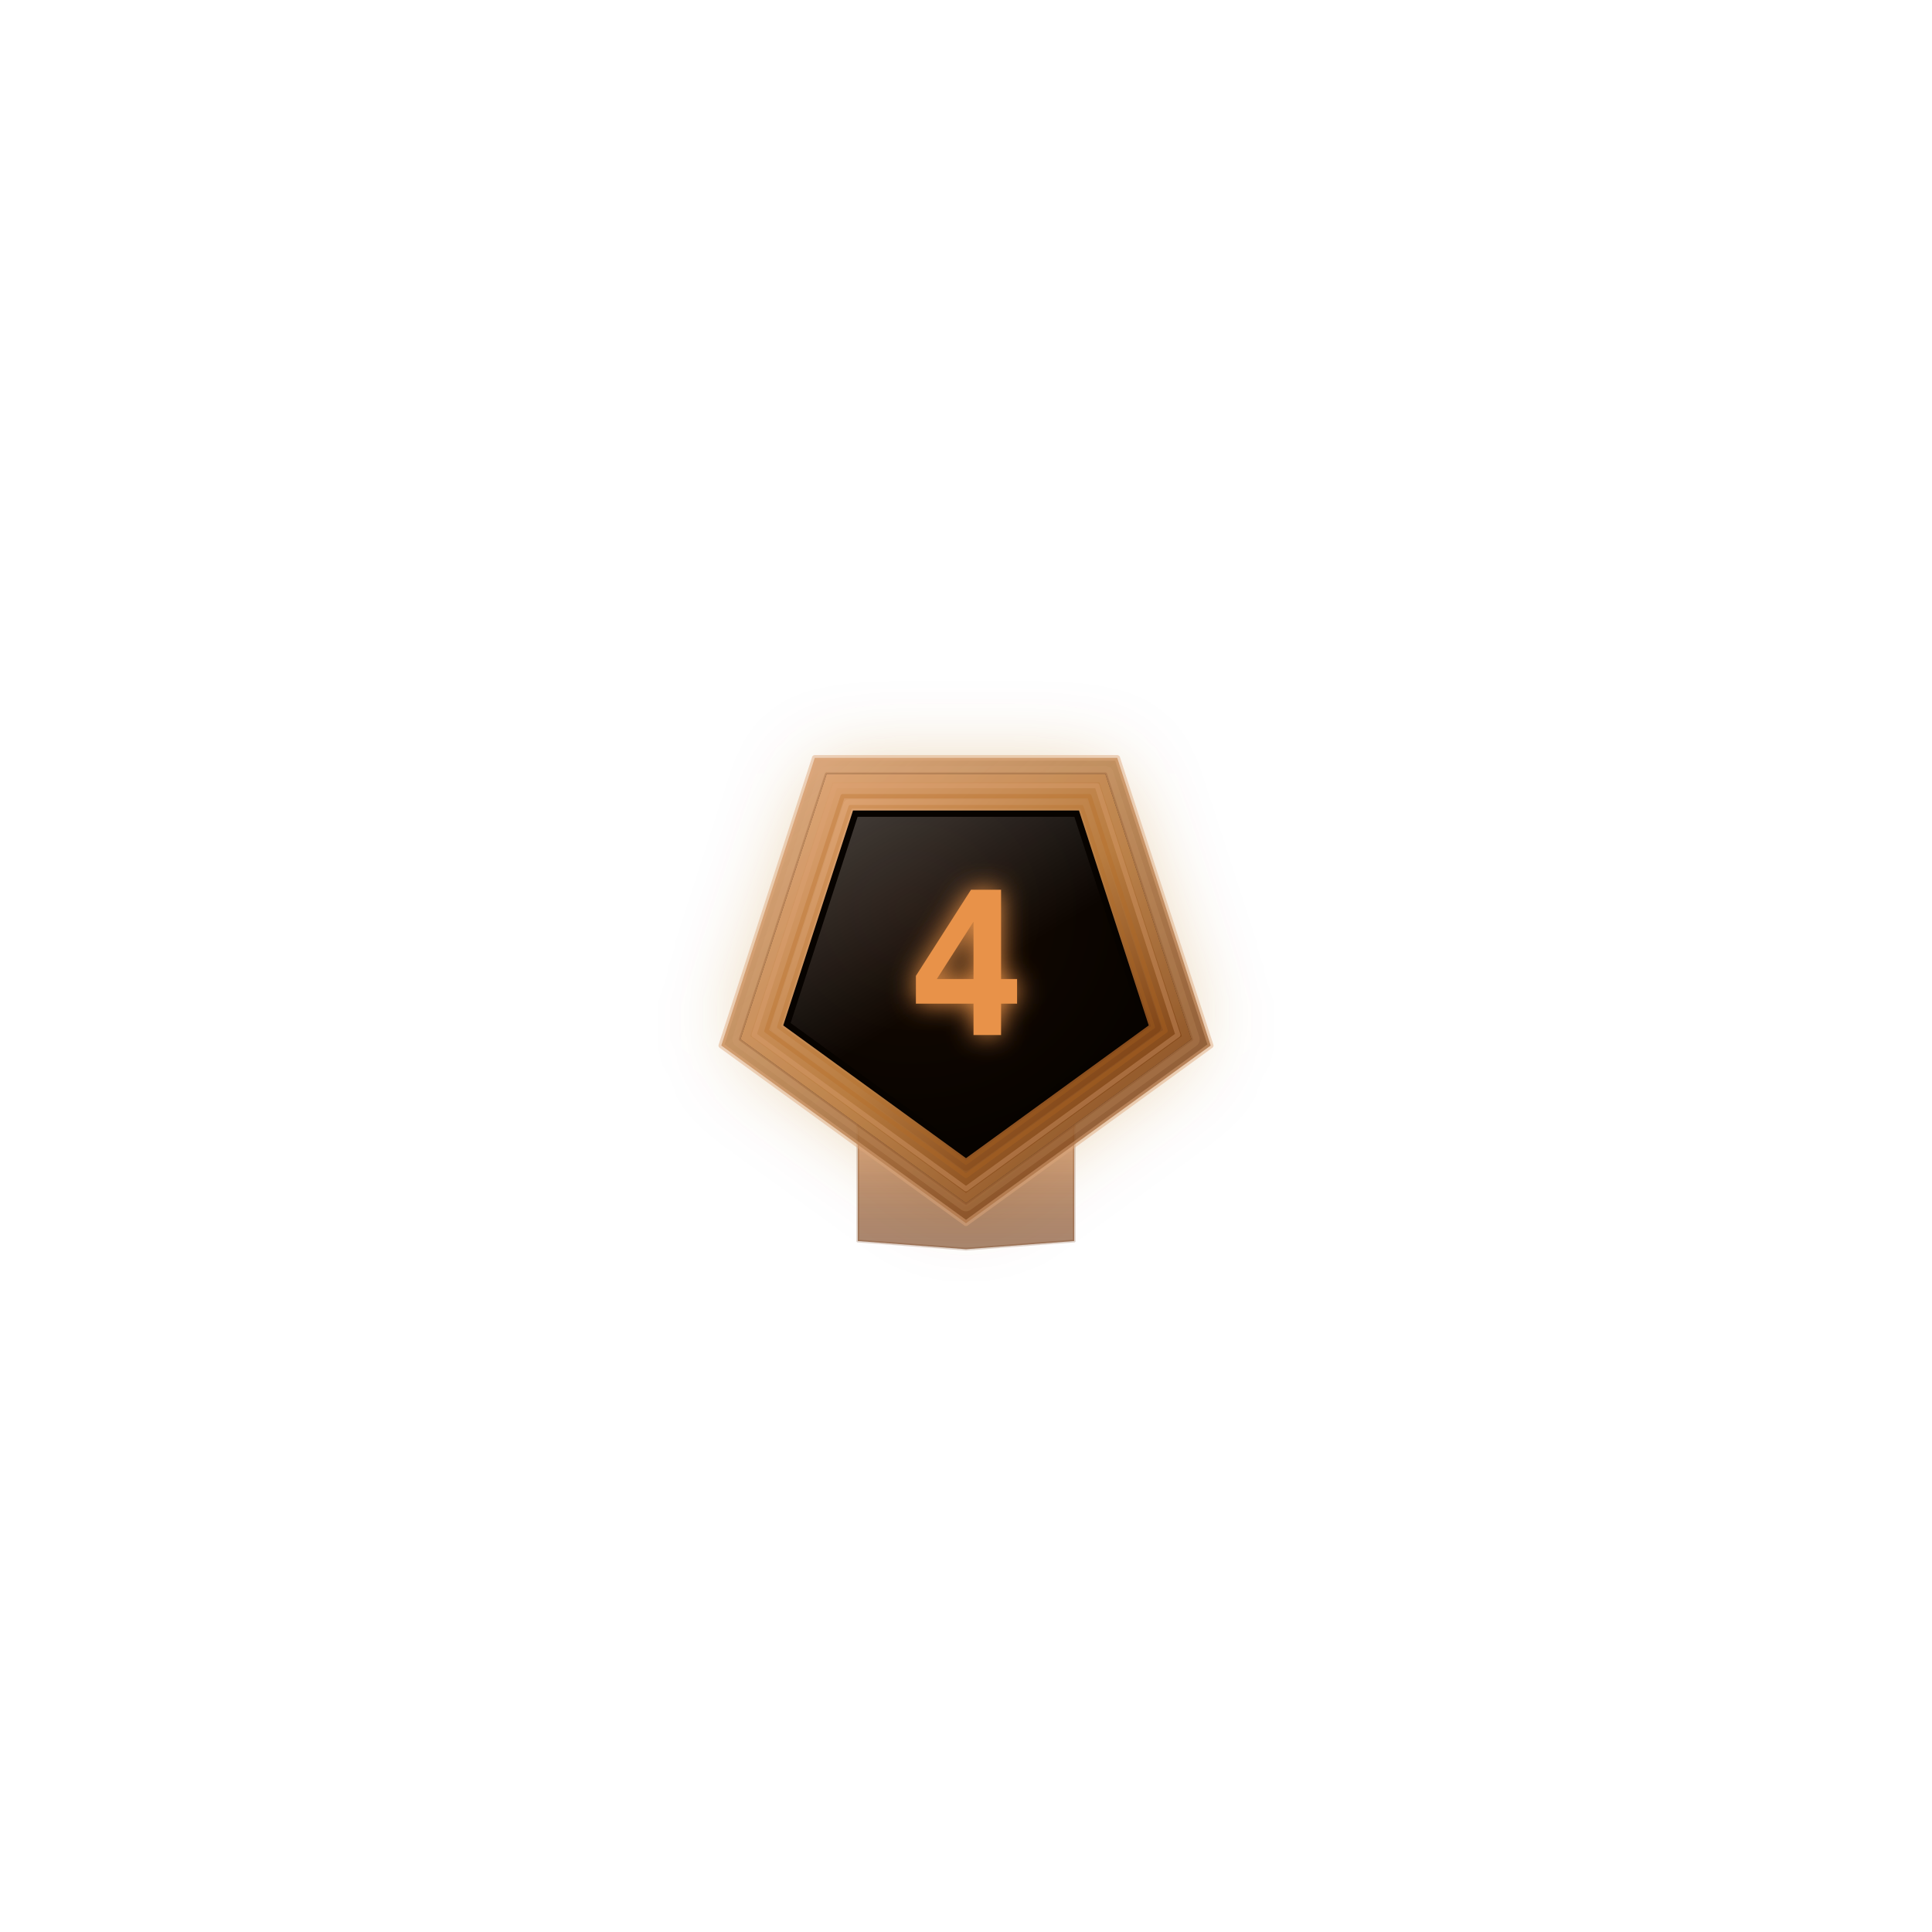
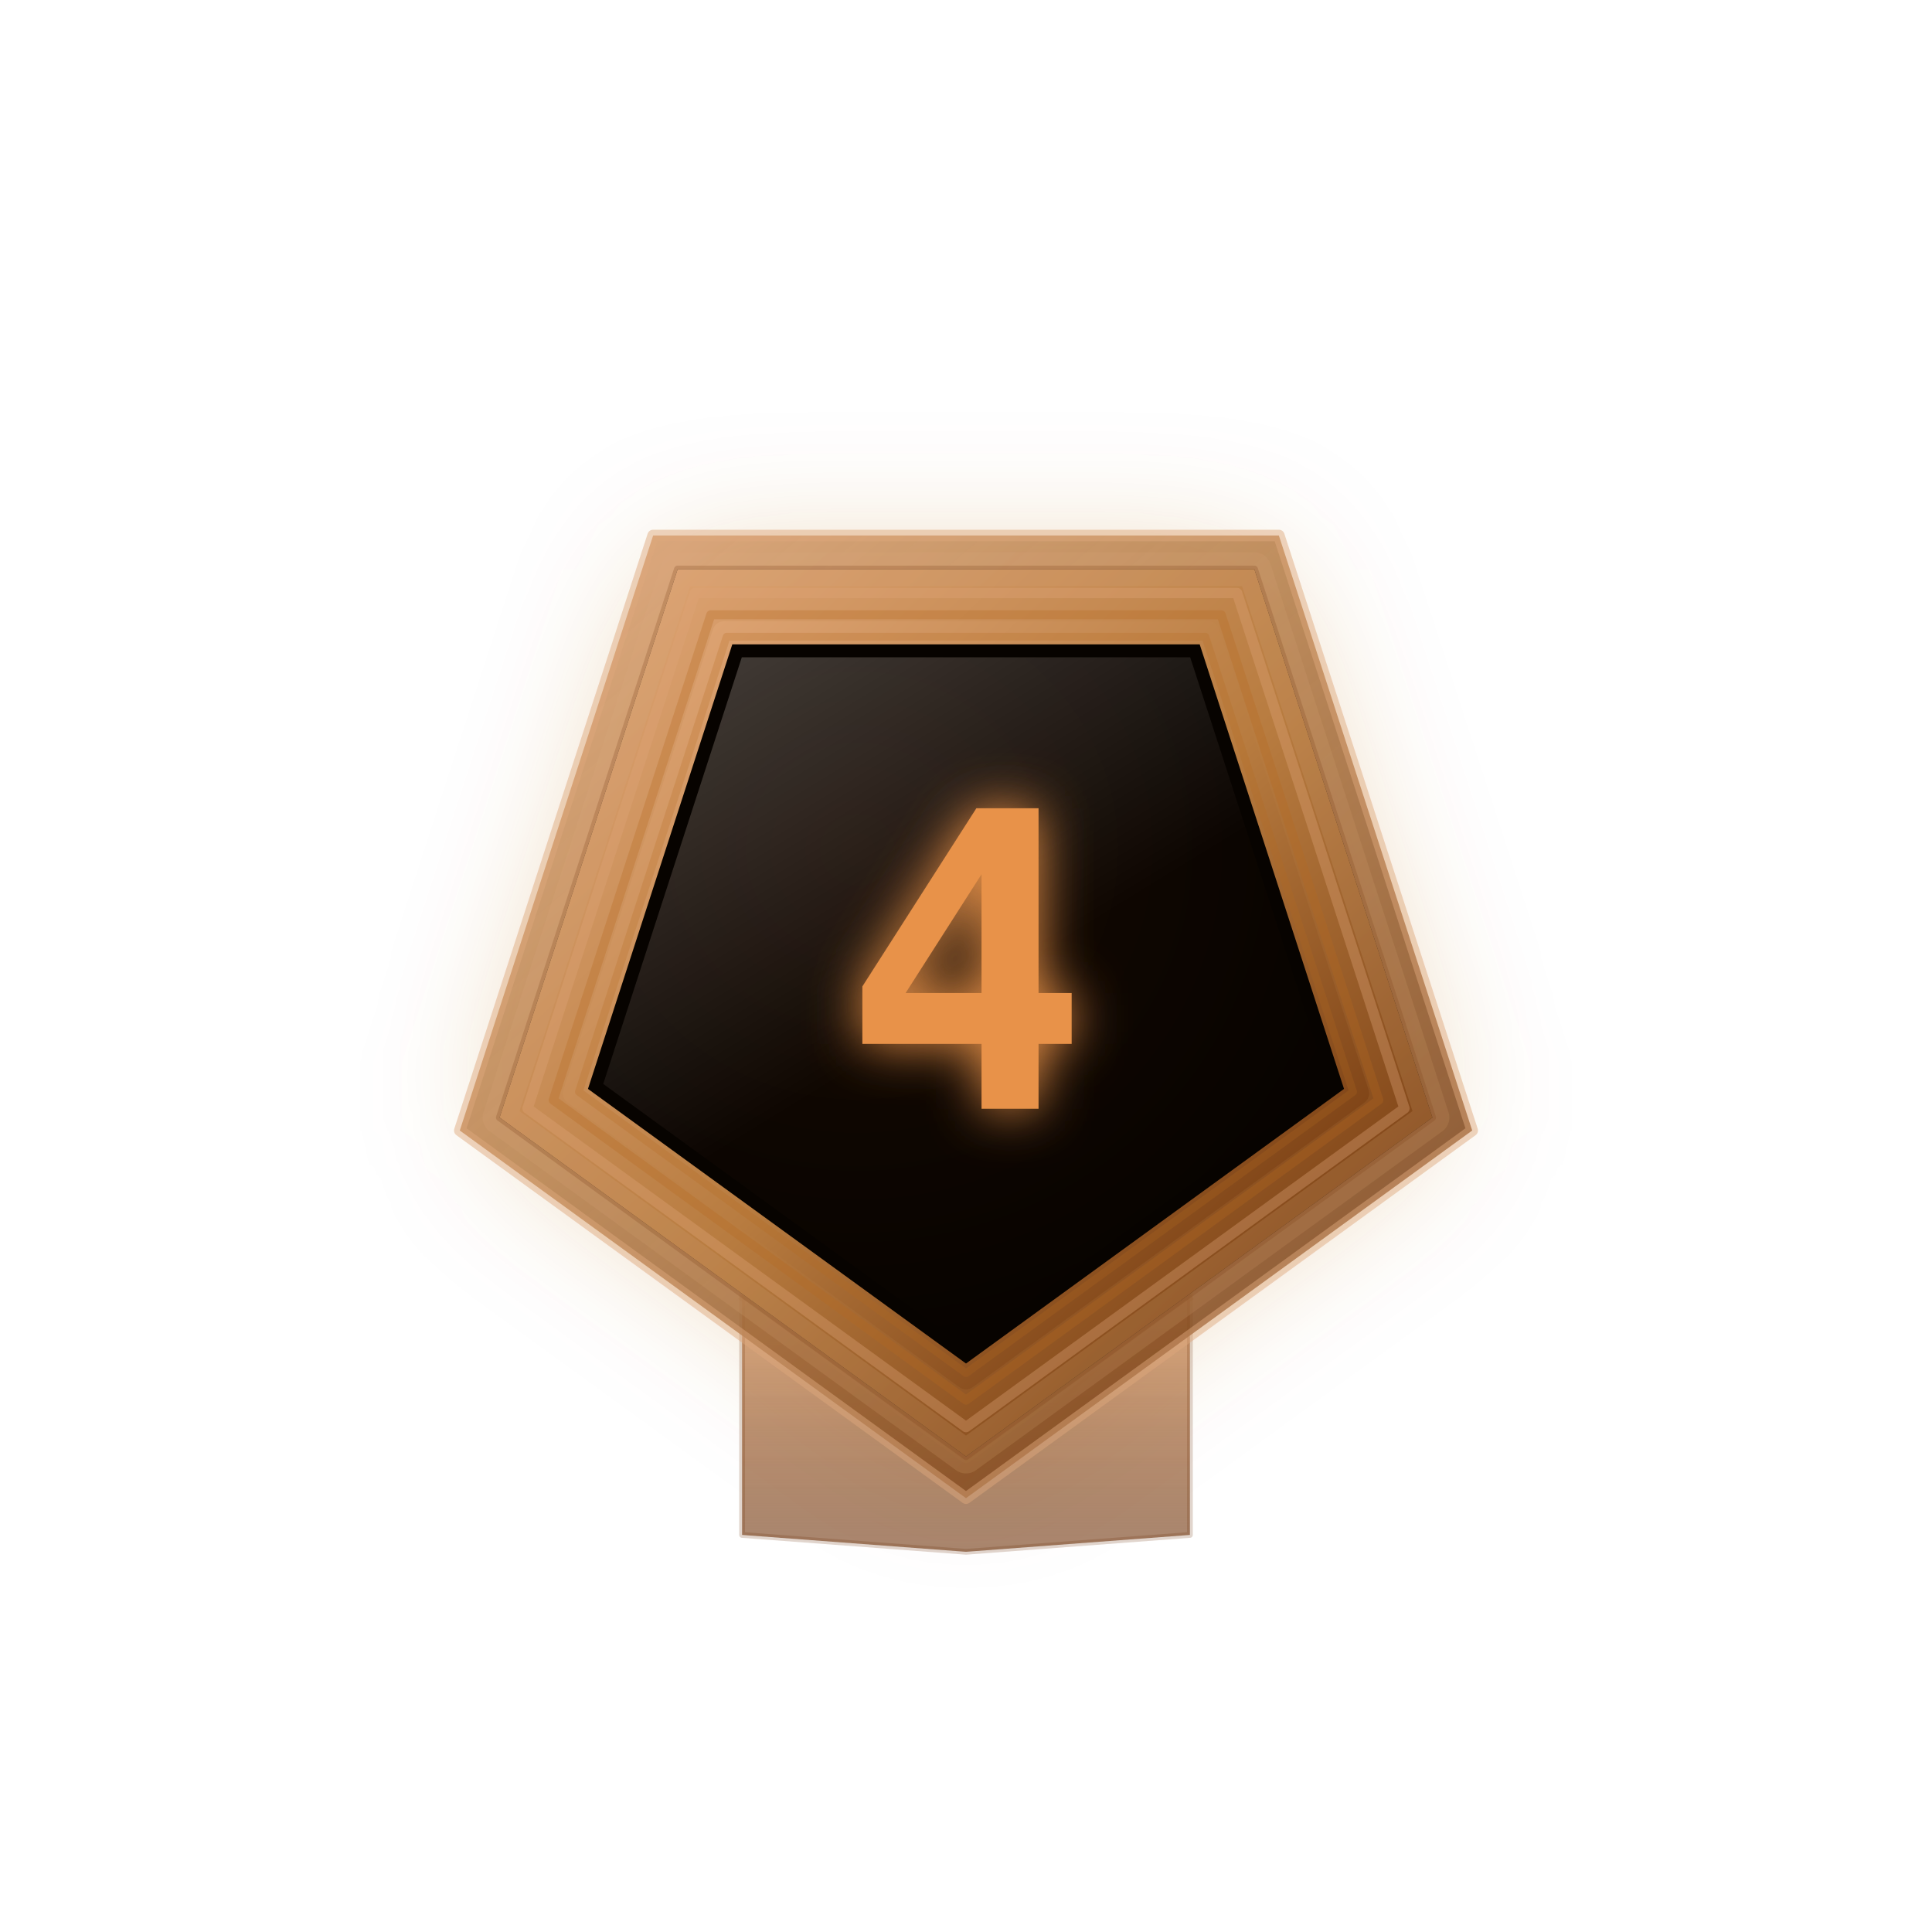
- <svg xmlns="http://www.w3.org/2000/svg" width="84" height="84" viewBox="-96.60 -96.60 277.20 277.20" overflow="visible" role="img" aria-label="Level 4 Badge">
+ <svg xmlns="http://www.w3.org/2000/svg" width="84" height="84" viewBox="-25 -25 134 134" overflow="visible" role="img" aria-label="Level 4 Badge">
  <defs>
    <radialGradient id="bglv4" cx="35%" cy="28%" r="72%">
      <stop offset="0%" stop-color="#160a02" />
      <stop offset="100%" stop-color="#070300" />
    </radialGradient>
    <linearGradient id="rimlv4" x1="5%" y1="5%" x2="95%" y2="95%">
      <stop offset="0%" stop-color="#dfa575" />
      <stop offset="50%" stop-color="#b87c40" />
      <stop offset="100%" stop-color="#6b3008" />
    </linearGradient>
    <linearGradient id="transRinglv4" x1="0%" y1="0%" x2="100%" y2="100%">
      <stop offset="0%" stop-color="#ddab81" />
      <stop offset="100%" stop-color="#ba8653" />
    </linearGradient>
    <linearGradient id="shlv4" x1="18%" y1="0%" x2="82%" y2="100%">
      <stop offset="0%" stop-color="white" stop-opacity="0.2" />
      <stop offset="50%" stop-color="white" stop-opacity="0" />
    </linearGradient>
    <filter id="gllv4" x="-40%" y="-40%" width="180%" height="180%">
      <feGaussianBlur stdDeviation="1.8" result="b" />
      <feMerge>
        <feMergeNode in="b" />
        <feMergeNode in="SourceGraphic" />
      </feMerge>
    </filter>
-     <filter id="halolv4" x="-150%" y="-150%" width="500%" height="500%">
-       <feGaussianBlur stdDeviation="6" result="b" />
+     <filter id="halolv4" x="-80%" y="-80%" width="360%" height="360%">
+       <feGaussianBlur stdDeviation="5" result="b" />
      <feMerge>
        <feMergeNode in="b" />
        <feMergeNode in="SourceGraphic" />
      </feMerge>
    </filter>
    <linearGradient id="pglv4_0" x1="5%" y1="0%" x2="95%" y2="100%">
      <stop offset="0%" stop-color="#dea87c" stop-opacity="0.95" />
      <stop offset="38%" stop-color="#ba8450" stop-opacity="0.9" />
      <stop offset="100%" stop-color="#6b3008" stop-opacity="0.85" />
    </linearGradient>
    <linearGradient id="aplv4_0" x1="0%" y1="0%" x2="0%" y2="100%">
      <stop offset="0%" stop-color="#dfa677" />
      <stop offset="100%" stop-color="#6b3008" stop-opacity="0.65" />
    </linearGradient>
  </defs>
-   <path d="M42.00,76.02L9.65,52.51L22.00,14.48L62.00,14.48L74.35,52.51Z" fill="#b56a20" fill-opacity="0.37" filter="url(#halolv4)" />
+   <path d="M42.00,76.02L9.65,52.51L22.00,14.48L62.00,14.48L74.35,52.51Z" fill="#b56a20" fill-opacity="0.32" filter="url(#halolv4)" />
  <path d="M26.47,64.74 L42.00,76.02 L57.53,64.74 L57.53,81.46 L42.00,82.63 L26.47,81.46 Z" fill="url(#aplv4_0)" opacity="0.90" />
  <path d="M26.47,64.74 L42.00,76.02 L57.53,64.74" fill="none" stroke="#dfa677" stroke-width="0.9" stroke-opacity="0.52" stroke-linejoin="round" />
  <path d="M26.47,64.74 L42.00,76.02 L57.53,64.74 L57.53,81.46 L42.00,82.63 L26.47,81.46 Z" fill="none" stroke="#6b3008" stroke-width="0.4" stroke-opacity="0.2" stroke-linejoin="round" />
  <path d="M42.00,78.91L6.89,53.41L20.30,12.14L63.70,12.14L77.11,53.41Z" fill="url(#pglv4_0)" />
  <path d="M42.00,76.02L9.65,52.51L22.00,14.48L62.00,14.48L74.35,52.51Z" fill="#070300" />
  <path d="M42.00,78.91L6.89,53.41L20.30,12.14L63.70,12.14L77.11,53.41Z" fill="none" stroke="#dea87c" stroke-width="0.8" stroke-opacity="0.48" stroke-linejoin="round" />
  <path d="M42.00,76.02L9.65,52.51L22.00,14.48L62.00,14.48L74.35,52.51Z" fill="none" stroke="#6b3008" stroke-width="0.5" stroke-opacity="0.28" stroke-linejoin="round" />
  <path d="M42.00,76.02L9.65,52.51L22.00,14.48L62.00,14.48L74.35,52.51Z" fill="url(#rimlv4)" />
  <path d="M42.00,70.56L14.84,50.83L25.21,18.89L58.79,18.89L69.16,50.83Z" fill="#070300" />
  <path d="M42.00,70.56L14.84,50.83L25.21,18.89L58.79,18.89L69.16,50.83Z" fill="none" stroke="url(#rimlv4)" stroke-width="1.60" stroke-linejoin="round" />
  <path d="M42.00,68.46L16.84,50.18L26.45,20.59L57.55,20.59L67.16,50.18Z" fill="url(#bglv4)" />
  <path d="M42.00,68.46L16.84,50.18L26.45,20.59L57.55,20.59L67.16,50.18Z" fill="url(#shlv4)" />
  <path d="M42.00,76.02L9.65,52.51L22.00,14.48L62.00,14.48L74.35,52.51Z" fill="none" stroke="url(#transRinglv4)" stroke-width="2.35" stroke-opacity="0.27" stroke-linejoin="round" />
  <path d="M42.00,73.98L11.59,51.88L23.20,16.13L60.80,16.13L72.41,51.88Z" fill="none" stroke="#dfa677" stroke-width="0.72" stroke-opacity="0.36" stroke-linejoin="round" />
  <path d="M42.00,72.11L13.37,51.30L24.30,17.64L59.70,17.64L70.63,51.30Z" fill="none" stroke="#b56a20" stroke-width="0.63" stroke-opacity="0.30" stroke-linejoin="round" />
  <path d="M42.00,70.24L15.15,50.73L25.40,19.16L58.60,19.16L68.85,50.73Z" fill="none" stroke="#b56a20" stroke-width="0.54" stroke-opacity="0.24" stroke-linejoin="round" />
  <text x="42.0" y="42.0" text-anchor="middle" dominant-baseline="central" font-family="Orbitron,monospace" font-weight="900" font-size="28.6" fill="#e8924a" filter="url(#gllv4)">4</text>
</svg>
